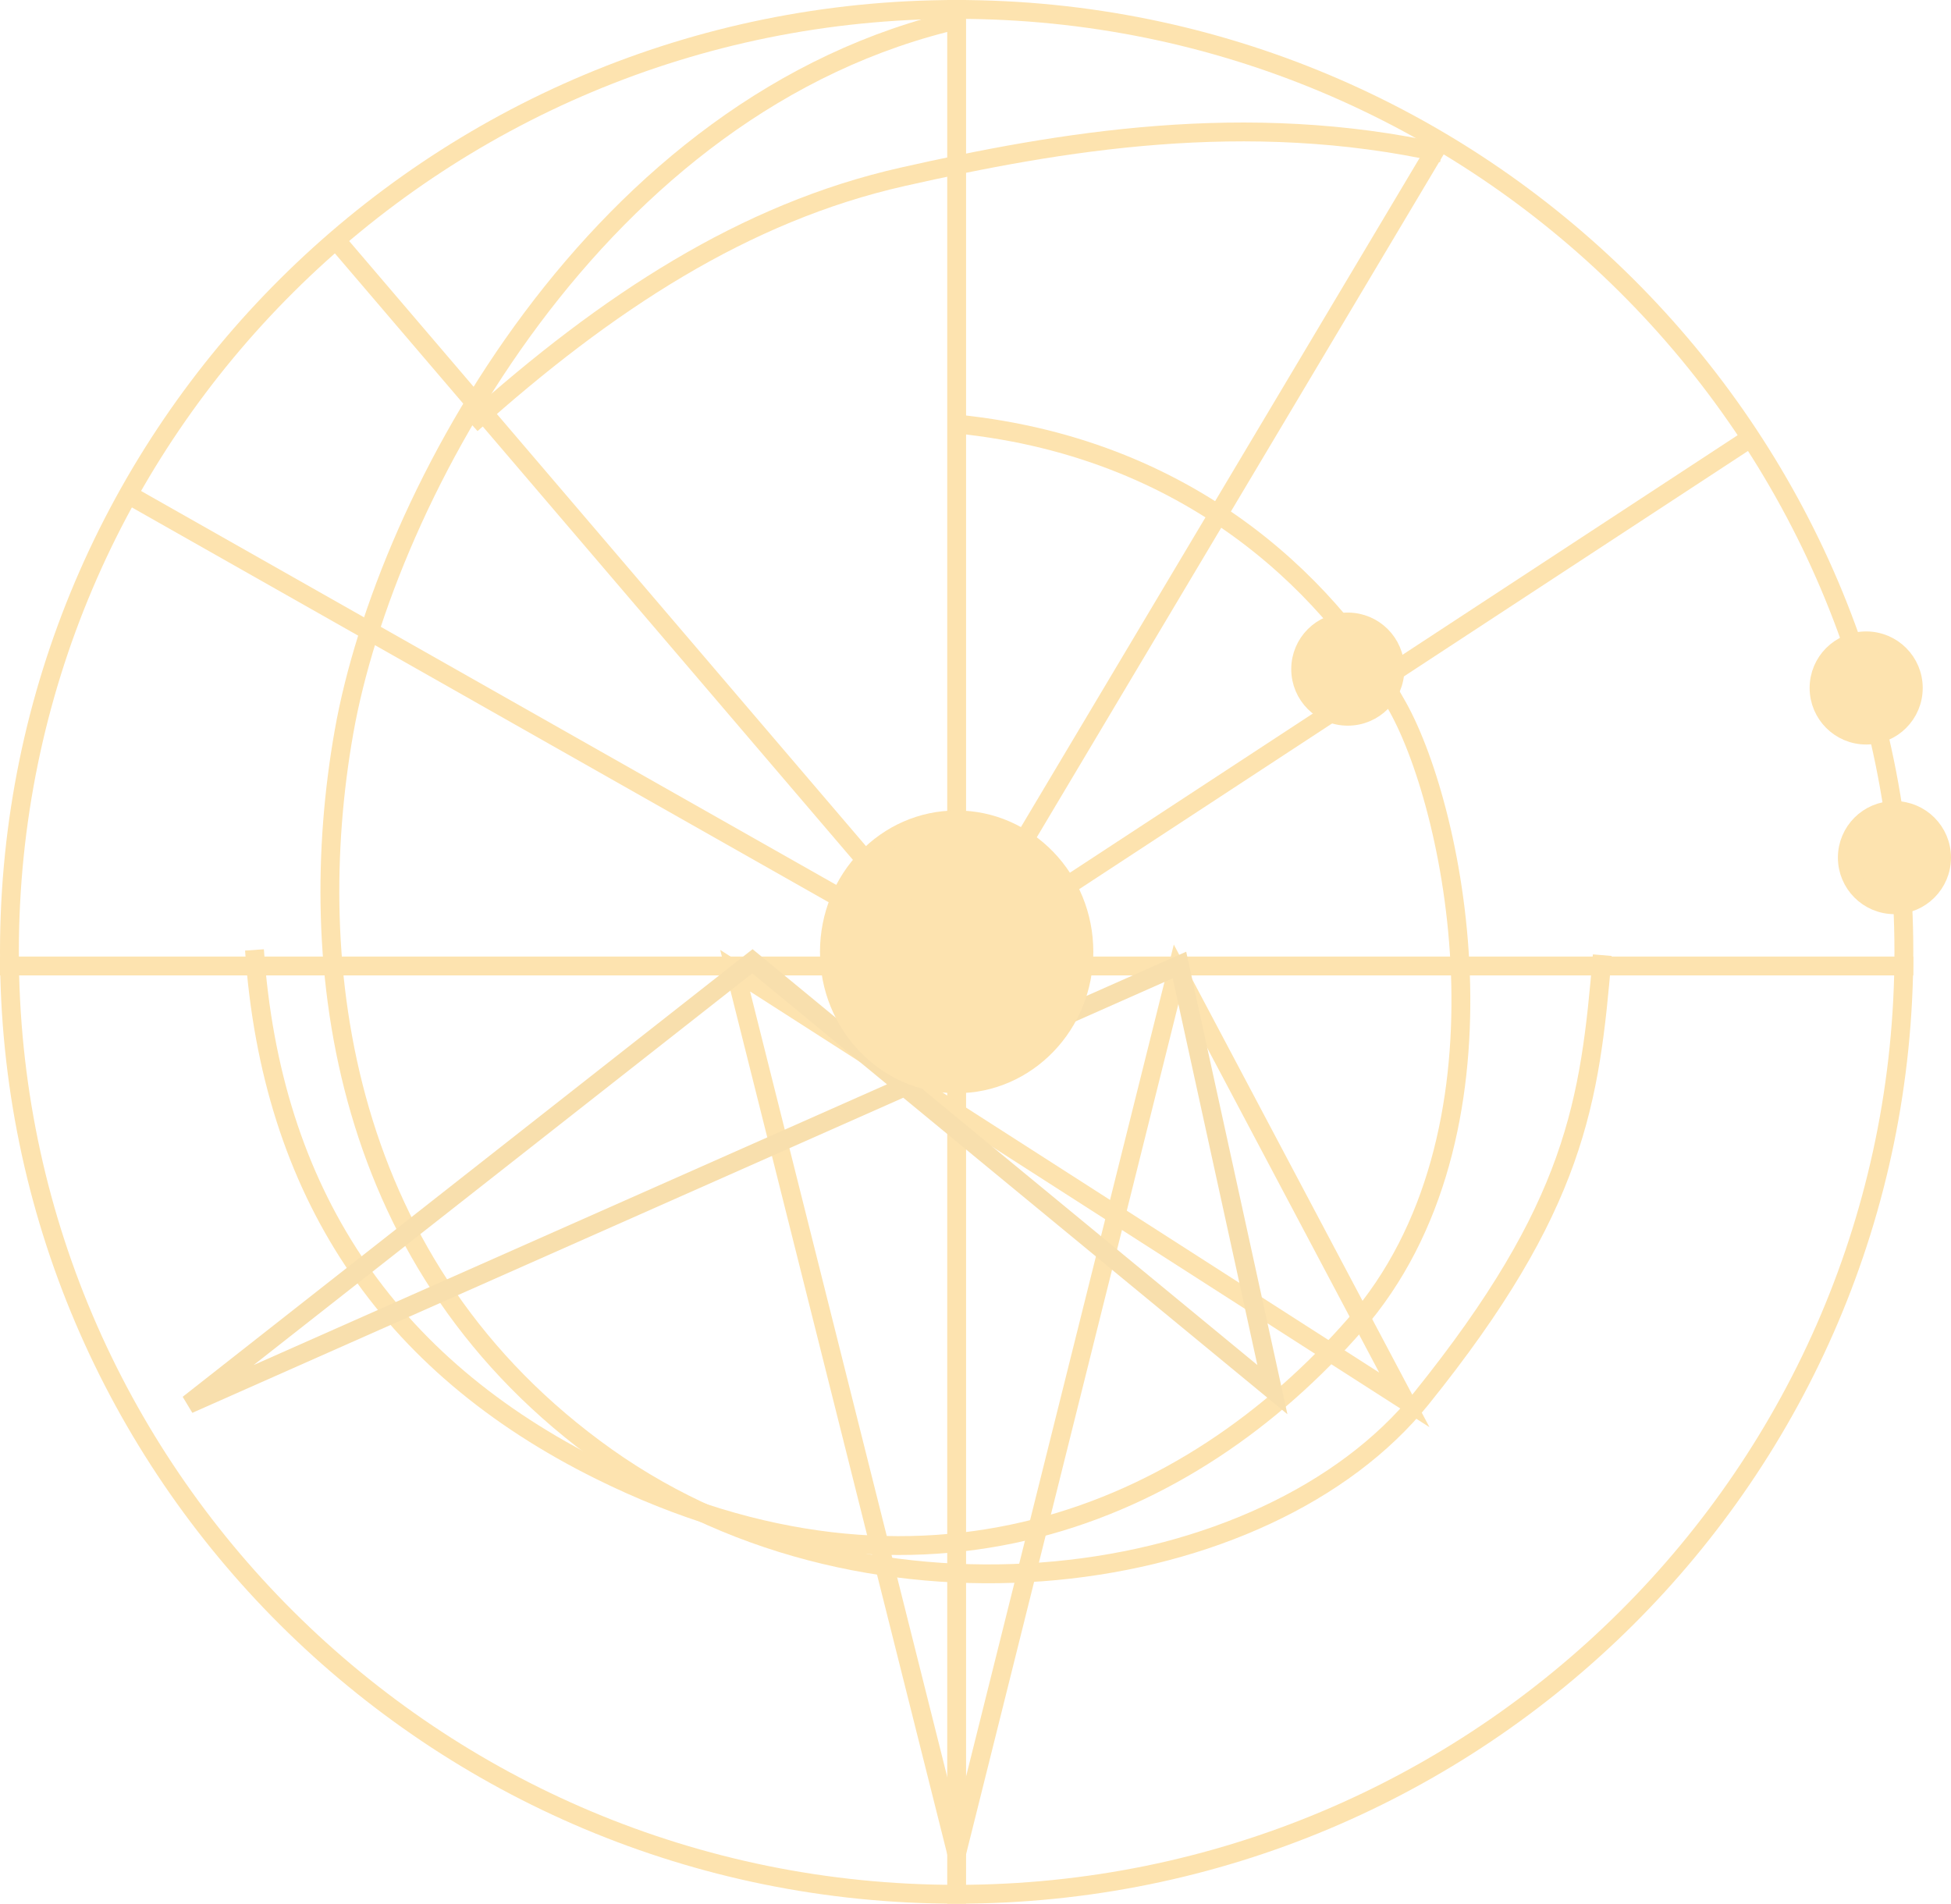
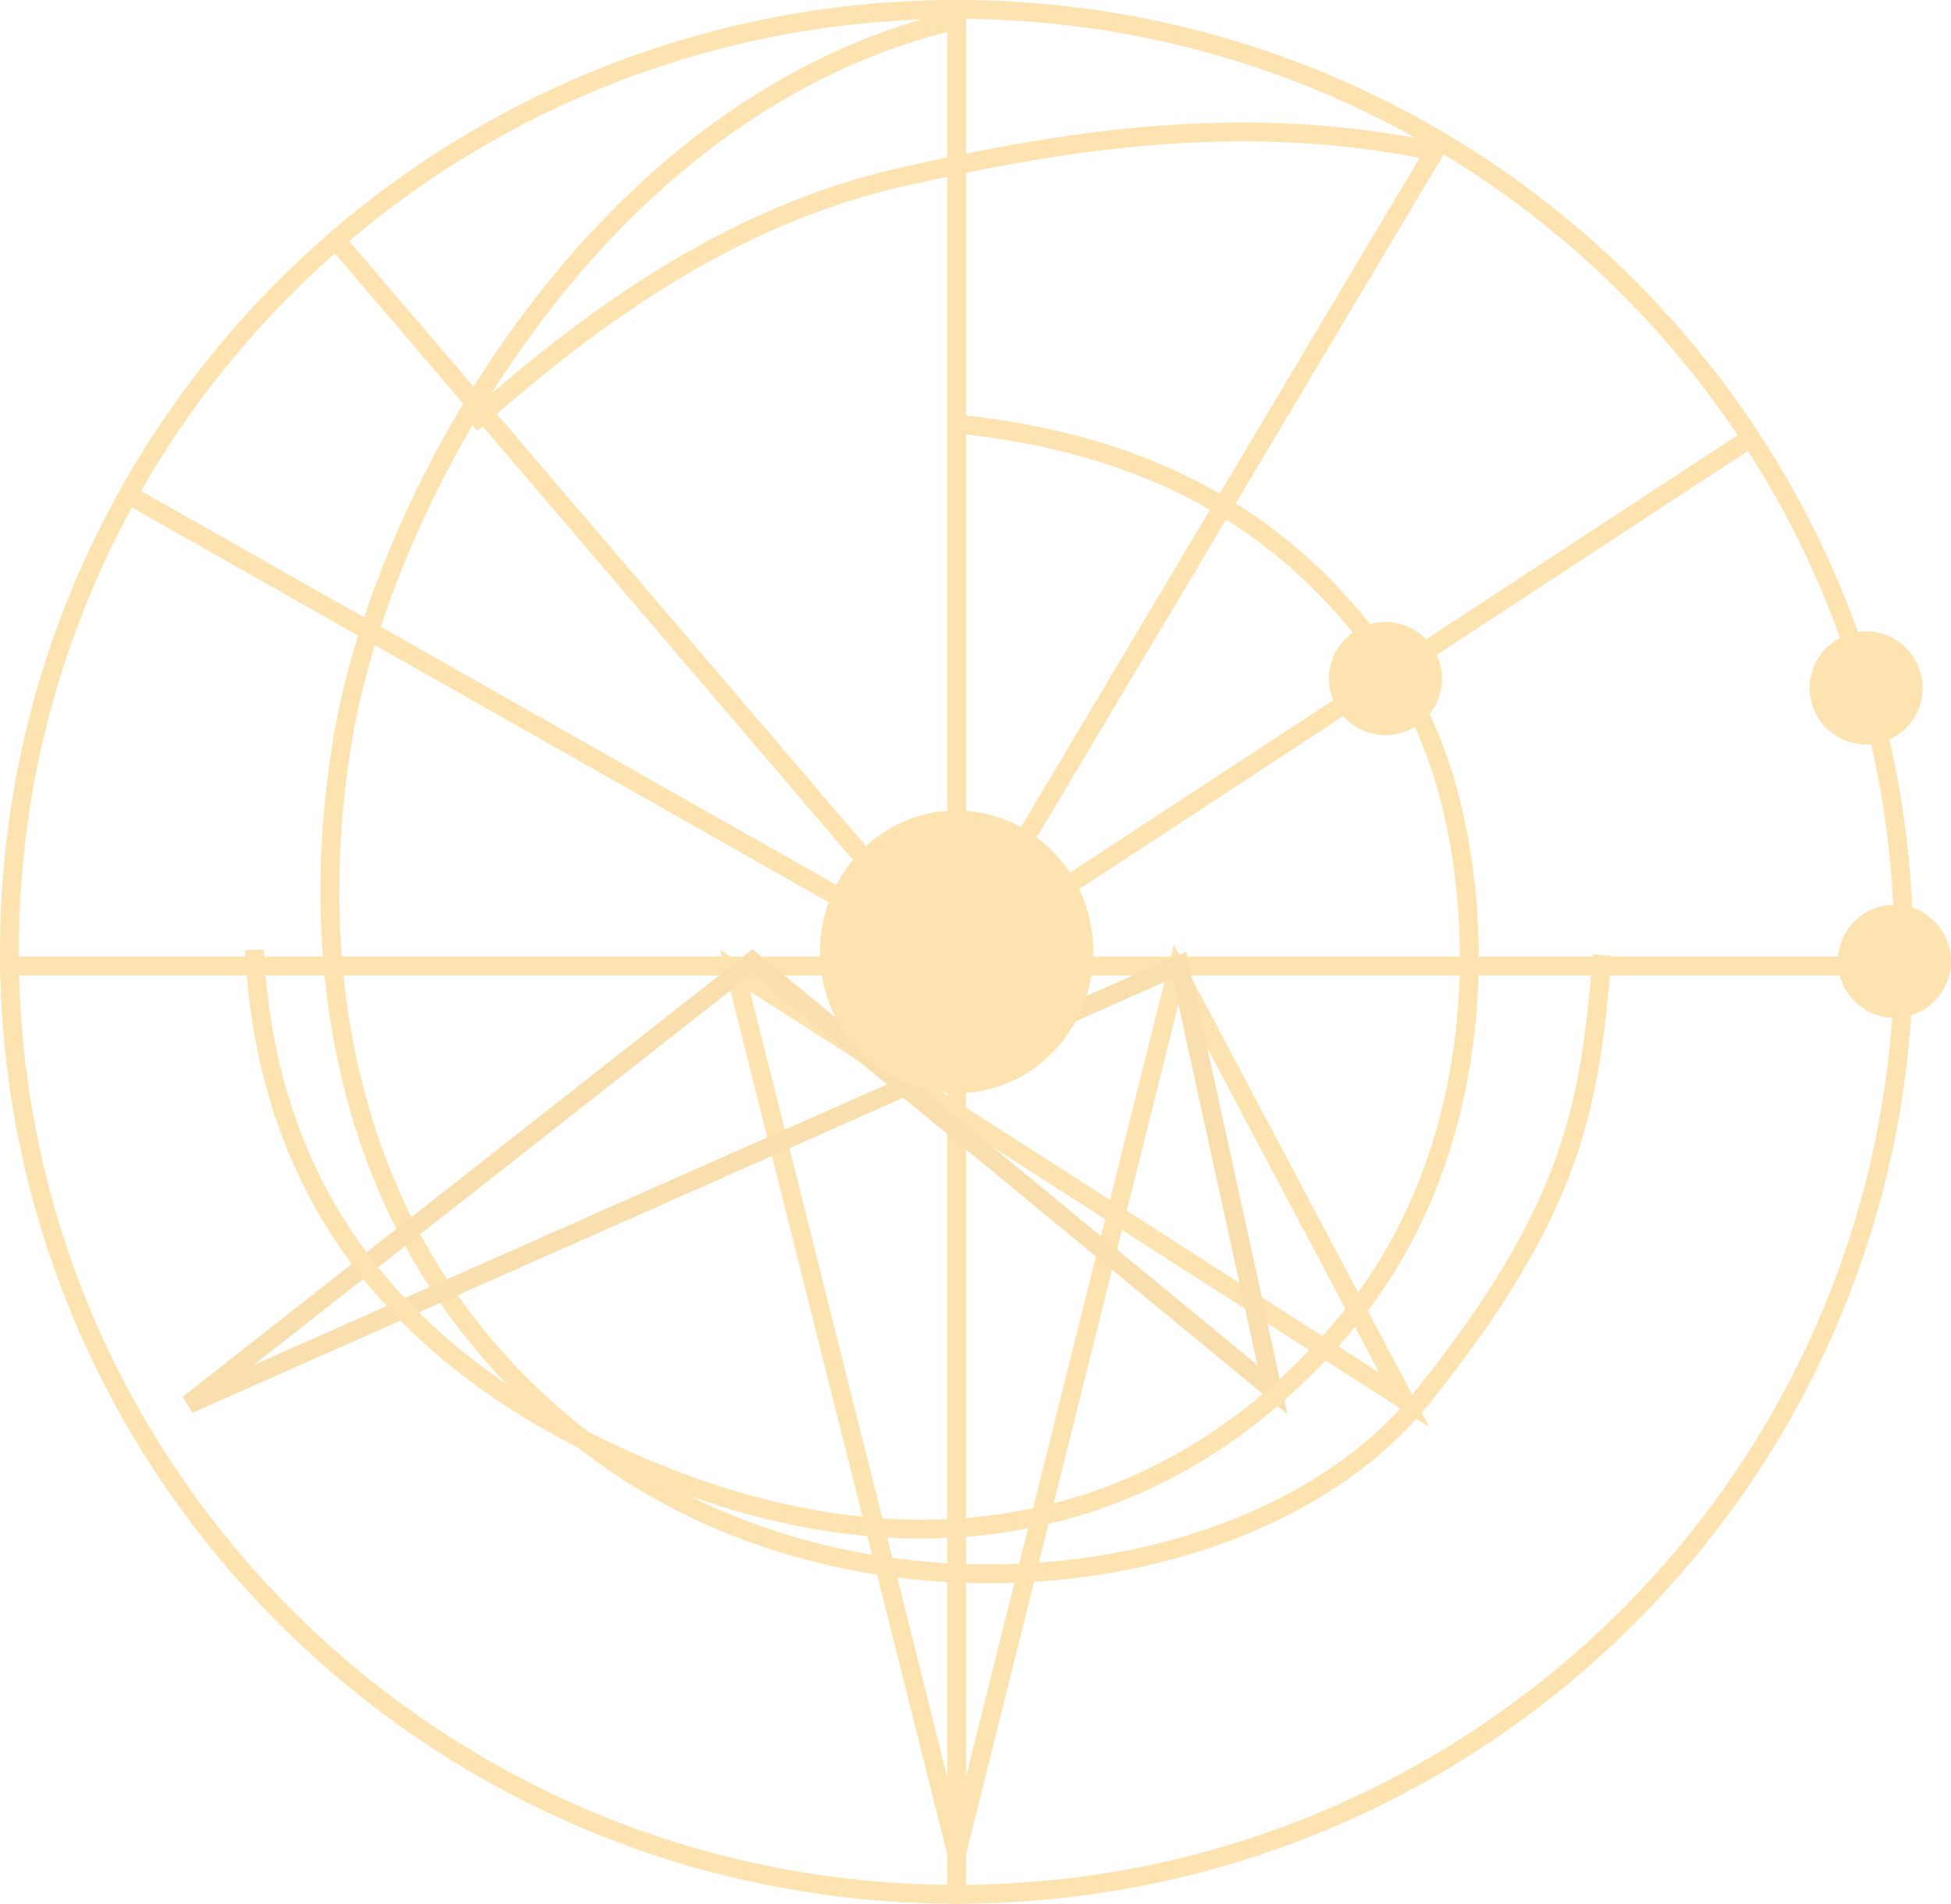
<svg xmlns="http://www.w3.org/2000/svg" width="207px" height="202px" viewBox="0 0 207 202" version="1.1">
  <g id="Page-1" stroke="none" stroke-width="1" fill="none" fill-rule="evenodd">
    <g id="Artboard-Copy-80" transform="translate(-21, -876)" stroke-width="2">
-       <g id="Group-8" transform="translate(21, 876)">
-         <ellipse id="Oval-Copy-34" stroke="#FDE3AF" cx="101.5" cy="101" rx="100.5" ry="100" />
-         <line x1="0" y1="102.5" x2="203" y2="102.5" id="Path-25-Copy-2" stroke="#FDE3AF" />
-         <line x1="101.5" y1="202" x2="101.5" y2="0" id="Path-25-Copy-3" stroke="#FDE3AF" />
-         <path d="M102.016,2 C63.396,10.695 40.897,52.839 36.507,77.612 C32.118,102.384 36.146,134.613 64.372,154.627 C92.598,174.641 134.377,168.796 150.804,148.388 C167.231,127.98 168.689,116.933 170,101.352" id="Path-26-Copy" stroke="#FDE3AF" />
-         <path d="M101.589,45 C127.61,47.644 141.972,63.688 148.283,74.987 C154.593,86.286 161.335,120.457 143.777,140.567 C126.219,160.678 97.811,172.911 63.727,156.051 C41.005,144.811 28.763,126.392 27,100.795" id="Path-27-Copy" stroke="#FDE3AF" />
-         <path d="M153,16.239 C132.196,11.622 112.49,14.988 95.742,18.768 C78.994,22.548 64.365,32.111 50,45" id="Path-29-Copy" stroke="#FDE3AF" />
-         <polygon id="Path-30-Copy" stroke="#FDE3AF" points="78 103 101.5 196.634 124.878 103 149 148.541" />
-         <polygon id="Path-31-Copy" stroke="#F8DFAD" points="20 149 125.141 102.396 135 147.452 79.834 102" />
-         <ellipse id="Oval-Copy-35" stroke="#FDE3AF" fill="#FDE3AF" cx="101.5" cy="101" rx="13.5" ry="14" />
-         <circle id="Oval-Copy-37" stroke="#FDE3AF" fill="#FDE3AF" cx="198" cy="73" r="5" />
-         <circle id="Oval-Copy-57" stroke="#FDE3AF" fill="#FDE3AF" cx="143" cy="71" r="5" />
-         <circle id="Oval-Copy-56" stroke="#FDE3AF" fill="#FDE3AF" cx="201" cy="91" r="5" />
-         <polyline id="Path-70" stroke="#FDE3AF" points="185 46.957 101 102 152.834 15" />
-         <polyline id="Path-71" stroke="#FDE3AF" points="35.236 25 101 102 14 52.699" />
+       <g id="Group-11" transform="translate(21, 876)">
+         <g id="Group-8">
+           <ellipse id="Oval-Copy-34" stroke="#FDE3AF" cx="101.5" cy="101" rx="100.5" ry="100" />
+           <line x1="0" y1="102.5" x2="203" y2="102.5" id="Path-25-Copy-2" stroke="#FDE3AF" />
+           <line x1="101.5" y1="202" x2="101.5" y2="0" id="Path-25-Copy-3" stroke="#FDE3AF" />
+           <path d="M102.016,2 C63.396,10.695 40.897,52.839 36.507,77.612 C32.118,102.384 36.146,134.613 64.372,154.627 C92.598,174.641 134.377,168.796 150.804,148.388 C167.231,127.98 168.689,116.933 170,101.352" id="Path-26-Copy" stroke="#FDE3AF" />
+           <path d="M153,16.239 C132.196,11.622 112.49,14.988 95.742,18.768 C78.994,22.548 64.365,32.111 50,45" id="Path-29-Copy" stroke="#FDE3AF" />
+           <polygon id="Path-30-Copy" stroke="#FDE3AF" points="78 103 101.5 196.634 124.878 103 149 148.541" />
+           <polygon id="Path-31-Copy" stroke="#F8DFAD" points="20 149 125.141 102.396 135 147.452 79.834 102" />
+           <ellipse id="Oval-Copy-35" stroke="#FDE3AF" fill="#FDE3AF" cx="101.5" cy="101" rx="13.5" ry="14" />
+           <polyline id="Path-70" stroke="#FDE3AF" points="185 46.957 101 102 152.834 15" />
+           <polyline id="Path-71" stroke="#FDE3AF" points="35.236 25 101 102 14 52.699" />
+           <circle id="Oval-Copy-37" stroke="#FDE3AF" fill="#FDE3AF" cx="198" cy="73" r="5" />
+           <circle id="Oval-Copy-57" stroke="#FDE3AF" fill="#FDE3AF" cx="147" cy="72" r="5" />
+           <circle id="Oval-Copy-56" stroke="#FDE3AF" fill="#FDE3AF" cx="201" cy="102" r="5" />
+         </g>
+         <path d="M101.589,45 C127.61,47.644 140.628,60 149,73 C157.372,86 160.952,118.433 143,140.165 C125.048,161.897 96.913,170.11 62.83,153.25 C40.108,142.01 28.164,124.525 27,100.795" id="Path-27-Copy" stroke="#FDE3AF" />
      </g>
    </g>
  </g>
</svg>
